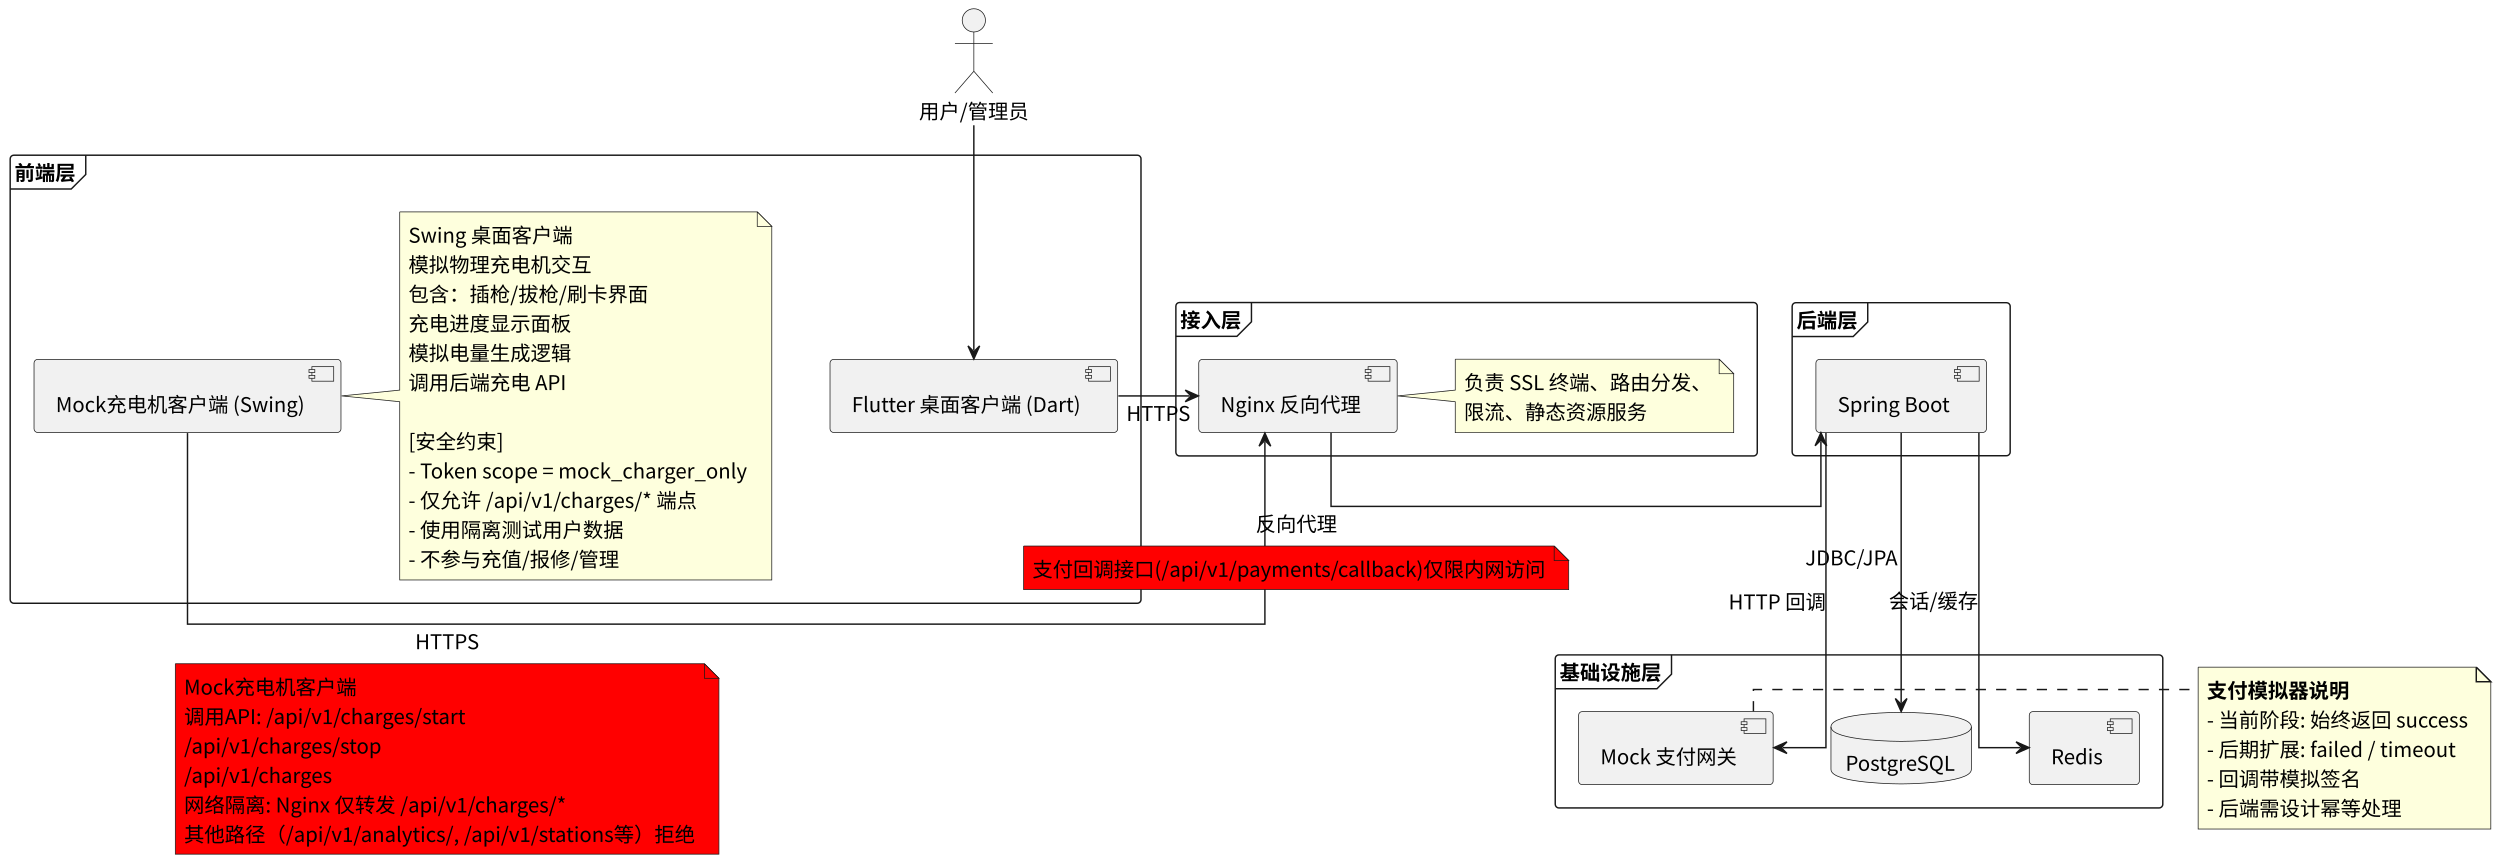
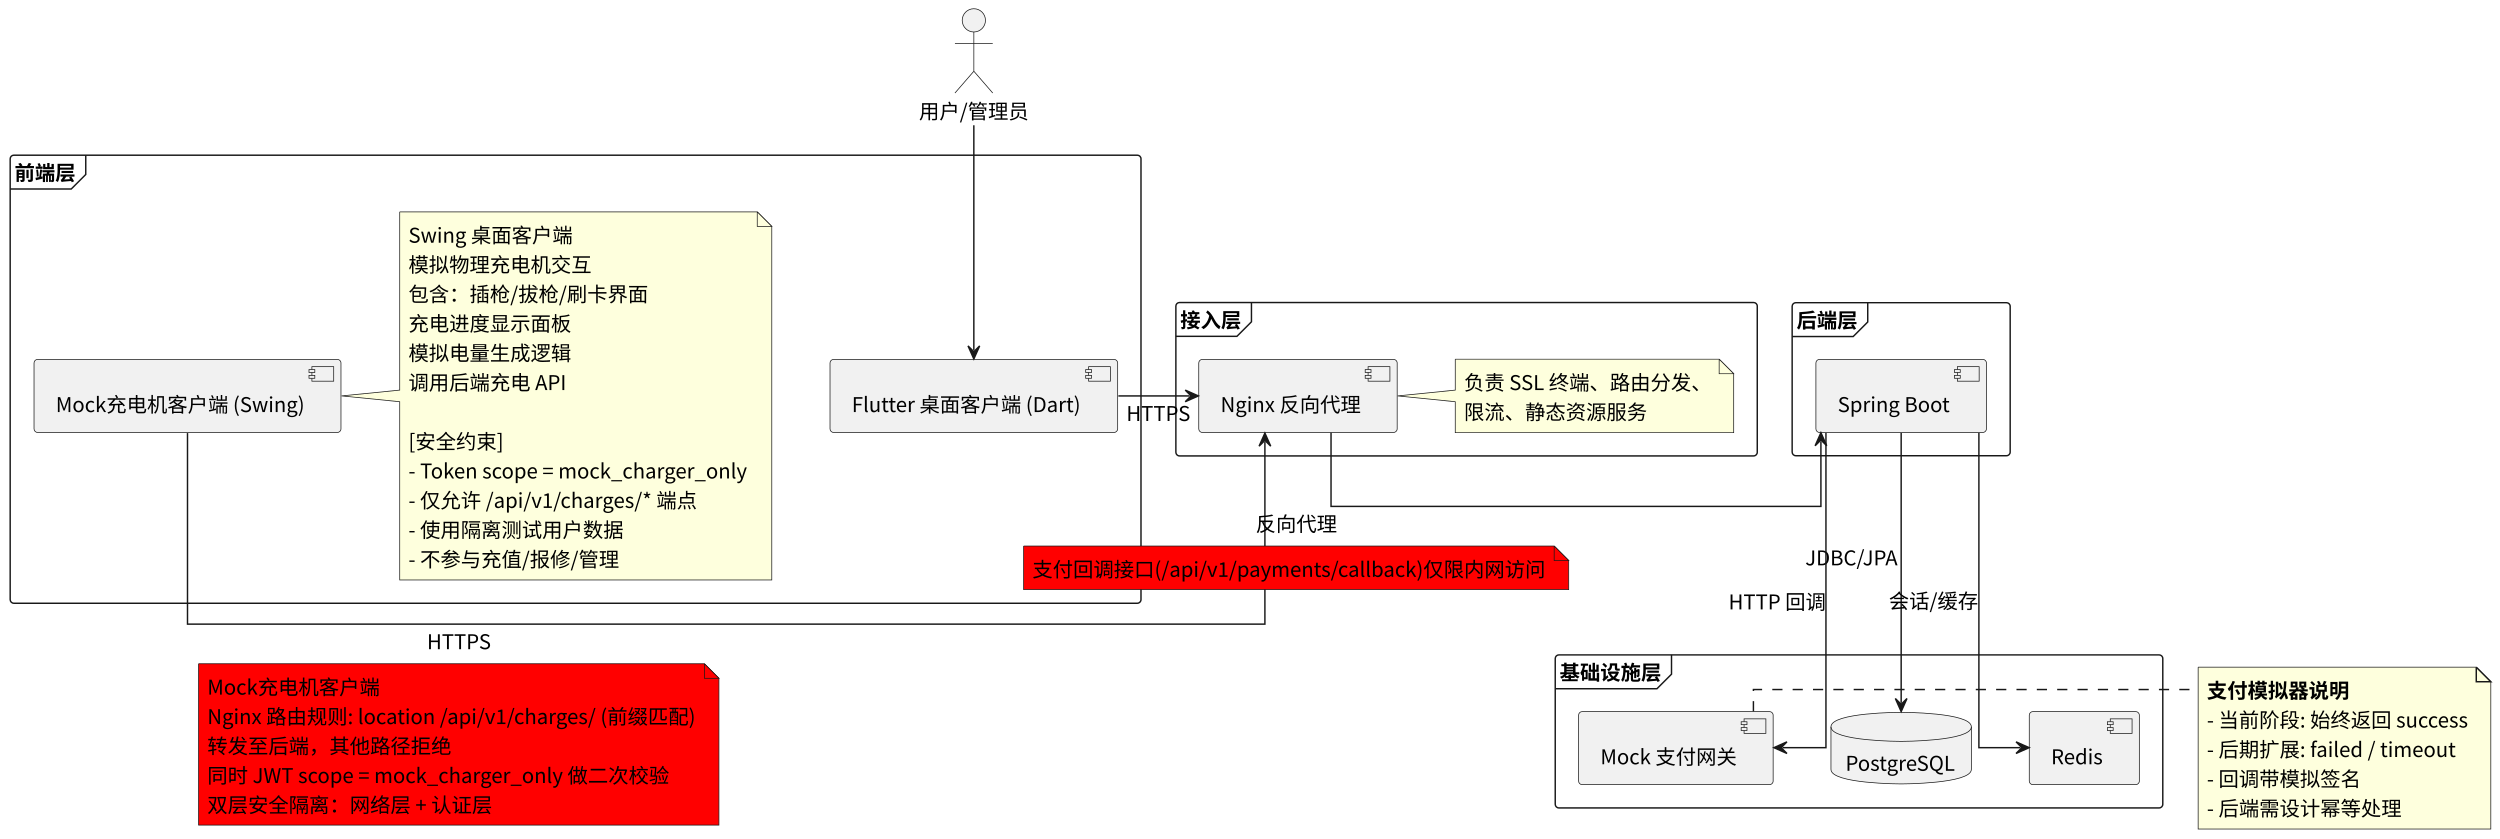
- <svg xmlns="http://www.w3.org/2000/svg" contentStyleType="text/css" data-diagram-type="DESCRIPTION" height="594px" preserveAspectRatio="none" style="width:1720px;height:594px;background:#FFFFFF;" version="1.1" viewBox="0 0 1720 594" width="1720px" zoomAndPan="magnify">
+ <svg xmlns="http://www.w3.org/2000/svg" contentStyleType="text/css" data-diagram-type="DESCRIPTION" height="577px" preserveAspectRatio="none" style="width:1720px;height:577px;background:#FFFFFF;" version="1.1" viewBox="0 0 1720 577" width="1720px" zoomAndPan="magnify">
  <defs />
  <g>
    <g class="cluster" data-entity="..." data-source-line="7" data-uid="ent0003" id="cluster_...">
      <rect fill="none" height="308.26" rx="2.5" ry="2.5" style="stroke:#181818;stroke-width:1;" width="778" x="7" y="106.77" />
      <path d="M59,106.77 L59,120.042 L49,130.042 L7,130.042" fill="none" style="stroke:#181818;stroke-width:1;" />
      <text fill="#000000" font-family="Noto Sans CJK SC" font-size="14" font-weight="bold" lengthAdjust="spacing" textLength="42" x="10" y="124.01">前端层</text>
    </g>
    <g class="cluster" data-entity="..." data-source-line="26" data-uid="ent0009" id="cluster_...">
      <rect fill="none" height="105.54" rx="2.5" ry="2.5" style="stroke:#181818;stroke-width:1;" width="400" x="809" y="208.13" />
      <path d="M861,208.13 L861,221.402 L851,231.402 L809,231.402" fill="none" style="stroke:#181818;stroke-width:1;" />
      <text fill="#000000" font-family="Noto Sans CJK SC" font-size="14" font-weight="bold" lengthAdjust="spacing" textLength="42" x="812" y="225.37">接入层</text>
    </g>
    <g class="cluster" data-entity="..." data-source-line="34" data-uid="ent0014" id="cluster_...">
      <rect fill="none" height="105.27" rx="2.5" ry="2.5" style="stroke:#181818;stroke-width:1;" width="150" x="1233" y="208.26" />
      <path d="M1285,208.26 L1285,221.532 L1275,231.532 L1233,231.532" fill="none" style="stroke:#181818;stroke-width:1;" />
      <text fill="#000000" font-family="Noto Sans CJK SC" font-size="14" font-weight="bold" lengthAdjust="spacing" textLength="42" x="1236" y="225.5">后端层</text>
    </g>
    <g class="cluster" data-entity="....." data-source-line="38" data-uid="ent0016" id="cluster_.....">
      <rect fill="none" height="105.28" rx="2.5" ry="2.5" style="stroke:#181818;stroke-width:1;" width="418" x="1070" y="450.57" />
      <path d="M1150,450.57 L1150,463.842 L1140,473.842 L1070,473.842" fill="none" style="stroke:#181818;stroke-width:1;" />
      <text fill="#000000" font-family="Noto Sans CJK SC" font-size="14" font-weight="bold" lengthAdjust="spacing" textLength="70" x="1073" y="467.81">基础设施层</text>
    </g>
    <g class="entity" data-entity="FE" data-source-line="8" data-uid="ent0004" id="entity_FE">
      <rect fill="#F1F1F1" height="50.272" rx="2.5" ry="2.5" style="stroke:#181818;stroke-width:0.5;" width="197.905" x="571.05" y="247.26" />
      <rect fill="#F1F1F1" height="10" style="stroke:#181818;stroke-width:0.5;" width="15" x="748.955" y="252.26" />
      <rect fill="#F1F1F1" height="2" style="stroke:#181818;stroke-width:0.5;" width="4" x="746.955" y="254.26" />
      <rect fill="#F1F1F1" height="2" style="stroke:#181818;stroke-width:0.5;" width="4" x="746.955" y="258.26" />
      <text fill="#000000" font-family="Noto Sans CJK SC" font-size="14" lengthAdjust="spacing" textLength="157.905" x="586.05" y="283.5">Flutter 桌面客户端 (Dart)</text>
    </g>
    <g class="entity" data-entity="MC" data-source-line="9" data-uid="ent0005" id="entity_MC">
      <rect fill="#F1F1F1" height="50.272" rx="2.5" ry="2.5" style="stroke:#181818;stroke-width:0.5;" width="211.177" x="23.41" y="247.26" />
      <rect fill="#F1F1F1" height="10" style="stroke:#181818;stroke-width:0.5;" width="15" x="214.587" y="252.26" />
      <rect fill="#F1F1F1" height="2" style="stroke:#181818;stroke-width:0.5;" width="4" x="212.587" y="254.26" />
      <rect fill="#F1F1F1" height="2" style="stroke:#181818;stroke-width:0.5;" width="4" x="212.587" y="258.26" />
      <text fill="#000000" font-family="Noto Sans CJK SC" font-size="14" lengthAdjust="spacing" textLength="171.177" x="38.41" y="283.5">Mock充电机客户端 (Swing)</text>
    </g>
    <g class="entity" data-entity="GMN6" data-source-line="11" data-uid="ent0007" id="entity_GMN6">
      <path d="M275.01,145.77 L275.01,268.39 L234.94,272.39 L275.01,276.39 L275.01,399.033 A0,0 0 0 0 275.01,399.033 L530.985,399.033 A0,0 0 0 0 530.985,399.033 L530.985,155.77 L520.985,145.77 L275.01,145.77 A0,0 0 0 0 275.01,145.77" fill="#FEFFDD" style="stroke:#181818;stroke-width:0.5;" />
      <path d="M520.985,145.77 L520.985,155.77 L530.985,155.77 L520.985,145.77" fill="#FEFFDD" style="stroke:#181818;stroke-width:0.5;" />
      <text fill="#000000" font-family="Noto Sans CJK SC" font-size="14" lengthAdjust="spacing" textLength="112.993" x="281.01" y="167.01">Swing 桌面客户端</text>
      <text fill="#000000" font-family="Noto Sans CJK SC" font-size="14" lengthAdjust="spacing" textLength="125.999" x="281.01" y="187.282">模拟物理充电机交互</text>
      <text fill="#000000" font-family="Noto Sans CJK SC" font-size="14" lengthAdjust="spacing" textLength="164.975" x="281.01" y="207.554">包含：插枪/拔枪/刷卡界面</text>
      <text fill="#000000" font-family="Noto Sans CJK SC" font-size="14" lengthAdjust="spacing" textLength="111.999" x="281.01" y="227.826">充电进度显示面板</text>
      <text fill="#000000" font-family="Noto Sans CJK SC" font-size="14" lengthAdjust="spacing" textLength="111.999" x="281.01" y="248.098">模拟电量生成逻辑</text>
      <text fill="#000000" font-family="Noto Sans CJK SC" font-size="14" lengthAdjust="spacing" textLength="108.612" x="281.01" y="268.37">调用后端充电 API</text>
      <text fill="#000000" font-family="Noto Sans CJK SC" font-size="14" lengthAdjust="spacing" textLength="3.136" x="281.01" y="288.641"> </text>
      <text fill="#000000" font-family="Noto Sans CJK SC" font-size="14" lengthAdjust="spacing" textLength="65.464" x="281.01" y="308.913">[安全约束]</text>
      <text fill="#000000" font-family="Noto Sans CJK SC" font-size="14" lengthAdjust="spacing" textLength="234.975" x="281.01" y="329.185">- Token scope = mock_charger_only</text>
      <text fill="#000000" font-family="Noto Sans CJK SC" font-size="14" lengthAdjust="spacing" textLength="199.387" x="281.01" y="349.457">- 仅允许 /api/v1/charges/* 端点</text>
      <text fill="#000000" font-family="Noto Sans CJK SC" font-size="14" lengthAdjust="spacing" textLength="147.993" x="281.01" y="369.729">- 使用隔离测试用户数据</text>
      <text fill="#000000" font-family="Noto Sans CJK SC" font-size="14" lengthAdjust="spacing" textLength="144.969" x="281.01" y="390.001">- 不参与充值/报修/管理</text>
    </g>
    <g class="entity" data-entity="NGX" data-source-line="27" data-uid="ent0010" id="entity_NGX">
      <rect fill="#F1F1F1" height="50.272" rx="2.5" ry="2.5" style="stroke:#181818;stroke-width:0.5;" width="136.516" x="824.74" y="247.26" />
      <rect fill="#F1F1F1" height="10" style="stroke:#181818;stroke-width:0.5;" width="15" x="941.256" y="252.26" />
      <rect fill="#F1F1F1" height="2" style="stroke:#181818;stroke-width:0.5;" width="4" x="939.256" y="254.26" />
      <rect fill="#F1F1F1" height="2" style="stroke:#181818;stroke-width:0.5;" width="4" x="939.256" y="258.26" />
      <text fill="#000000" font-family="Noto Sans CJK SC" font-size="14" lengthAdjust="spacing" textLength="96.516" x="839.74" y="283.5">Nginx 反向代理</text>
    </g>
    <g class="entity" data-entity="GMN11" data-source-line="29" data-uid="ent0012" id="entity_GMN11">
      <path d="M1001.22,247.13 L1001.22,268.39 L961.5,272.39 L1001.22,276.39 L1001.22,297.674 A0,0 0 0 0 1001.22,297.674 L1192.781,297.674 A0,0 0 0 0 1192.781,297.674 L1192.781,257.13 L1182.781,247.13 L1001.22,247.13 A0,0 0 0 0 1001.22,247.13" fill="#FEFFDD" style="stroke:#181818;stroke-width:0.5;" />
      <path d="M1182.781,247.13 L1182.781,257.13 L1192.781,257.13 L1182.781,247.13" fill="#FEFFDD" style="stroke:#181818;stroke-width:0.5;" />
      <text fill="#000000" font-family="Noto Sans CJK SC" font-size="14" lengthAdjust="spacing" textLength="170.561" x="1007.22" y="268.37">负责 SSL 终端、路由分发、</text>
      <text fill="#000000" font-family="Noto Sans CJK SC" font-size="14" lengthAdjust="spacing" textLength="125.999" x="1007.22" y="288.642">限流、静态资源服务</text>
    </g>
    <g class="entity" data-entity="BE" data-source-line="35" data-uid="ent0015" id="entity_BE">
      <rect fill="#F1F1F1" height="50.272" rx="2.5" ry="2.5" style="stroke:#181818;stroke-width:0.5;" width="117.322" x="1249.34" y="247.26" />
      <rect fill="#F1F1F1" height="10" style="stroke:#181818;stroke-width:0.5;" width="15" x="1346.662" y="252.26" />
      <rect fill="#F1F1F1" height="2" style="stroke:#181818;stroke-width:0.5;" width="4" x="1344.662" y="254.26" />
      <rect fill="#F1F1F1" height="2" style="stroke:#181818;stroke-width:0.5;" width="4" x="1344.662" y="258.26" />
      <text fill="#000000" font-family="Noto Sans CJK SC" font-size="14" lengthAdjust="spacing" textLength="77.322" x="1264.34" y="283.5">Spring Boot</text>
    </g>
    <g class="entity" data-entity="DB" data-source-line="39" data-uid="ent0017" id="entity_DB">
      <path d="M1259.7,500.07 C1259.7,490.07 1307.997,490.07 1307.997,490.07 C1307.997,490.07 1356.294,490.07 1356.294,500.07 L1356.294,529.342 C1356.294,539.342 1307.997,539.342 1307.997,539.342 C1307.997,539.342 1259.7,539.342 1259.7,529.342 L1259.7,500.07" fill="#F1F1F1" style="stroke:#181818;stroke-width:0.5;" />
      <path d="M1259.7,500.07 C1259.7,510.07 1307.997,510.07 1307.997,510.07 C1307.997,510.07 1356.294,510.07 1356.294,500.07" fill="none" style="stroke:#181818;stroke-width:0.5;" />
      <text fill="#000000" font-family="Noto Sans CJK SC" font-size="14" lengthAdjust="spacing" textLength="76.594" x="1269.7" y="530.31">PostgreSQL</text>
    </g>
    <g class="entity" data-entity="CACHE" data-source-line="40" data-uid="ent0018" id="entity_CACHE">
      <rect fill="#F1F1F1" height="50.272" rx="2.5" ry="2.5" style="stroke:#181818;stroke-width:0.5;" width="75.728" x="1396.14" y="489.57" />
      <rect fill="#F1F1F1" height="10" style="stroke:#181818;stroke-width:0.5;" width="15" x="1451.868" y="494.57" />
      <rect fill="#F1F1F1" height="2" style="stroke:#181818;stroke-width:0.5;" width="4" x="1449.868" y="496.57" />
      <rect fill="#F1F1F1" height="2" style="stroke:#181818;stroke-width:0.5;" width="4" x="1449.868" y="500.57" />
      <text fill="#000000" font-family="Noto Sans CJK SC" font-size="14" lengthAdjust="spacing" textLength="35.728" x="1411.14" y="525.81">Redis</text>
    </g>
    <g class="entity" data-entity="MOCK" data-source-line="41" data-uid="ent0019" id="entity_MOCK">
      <rect fill="#F1F1F1" height="50.272" rx="2.5" ry="2.5" style="stroke:#181818;stroke-width:0.5;" width="133.856" x="1086.07" y="489.57" />
      <rect fill="#F1F1F1" height="10" style="stroke:#181818;stroke-width:0.5;" width="15" x="1199.926" y="494.57" />
      <rect fill="#F1F1F1" height="2" style="stroke:#181818;stroke-width:0.5;" width="4" x="1197.926" y="496.57" />
      <rect fill="#F1F1F1" height="2" style="stroke:#181818;stroke-width:0.5;" width="4" x="1197.926" y="500.57" />
      <text fill="#000000" font-family="Noto Sans CJK SC" font-size="14" lengthAdjust="spacing" textLength="93.856" x="1101.07" y="525.81">Mock 支付网关</text>
    </g>
    <g class="entity" data-entity="UA" data-source-line="5" data-uid="ent0002" id="entity_UA">
      <ellipse cx="670.004" cy="14" fill="#F1F1F1" rx="8" ry="8" style="stroke:#181818;stroke-width:0.5;" />
      <path d="M670.004,22 L670.004,49 M657.004,30 L683.004,30 M670.004,49 L657.004,64 M670.004,49 L683.004,64" fill="none" style="stroke:#181818;stroke-width:0.5;" />
      <text fill="#000000" font-family="Noto Sans CJK SC" font-size="14" lengthAdjust="spacing" textLength="75.488" x="632.26" y="81.74">用户/管理员</text>
    </g>
    <g class="entity" data-entity="GMN27" data-source-line="57" data-uid="ent0028" id="entity_GMN27">
      <path d="M1512.33,459.03 L1512.33,570.39 L1713.677,570.39 L1713.677,469.03 L1703.677,459.03 L1512.33,459.03" fill="#FEFFDD" style="stroke:#181818;stroke-width:0.5;" />
      <path d="M1703.677,459.03 L1703.677,469.03 L1713.677,469.03 L1703.677,459.03" fill="#FEFFDD" style="stroke:#181818;stroke-width:1;" />
      <text fill="#000000" font-family="Noto Sans CJK SC" font-size="14" font-weight="bold" lengthAdjust="spacing" textLength="98" x="1518.33" y="480.27">支付模拟器说明</text>
      <text fill="#000000" font-family="Noto Sans CJK SC" font-size="14" lengthAdjust="spacing" textLength="180.347" x="1518.33" y="500.542">- 当前阶段: 始终返回 success</text>
      <text fill="#000000" font-family="Noto Sans CJK SC" font-size="14" lengthAdjust="spacing" textLength="171.583" x="1518.33" y="520.814">- 后期扩展: failed / timeout</text>
      <text fill="#000000" font-family="Noto Sans CJK SC" font-size="14" lengthAdjust="spacing" textLength="105.993" x="1518.33" y="541.086">- 回调带模拟签名</text>
      <text fill="#000000" font-family="Noto Sans CJK SC" font-size="14" lengthAdjust="spacing" textLength="133.993" x="1518.33" y="561.358">- 后端需设计幂等处理</text>
    </g>
    <g class="link" data-entity-1="UA" data-entity-2="FE" data-source-line="44" data-uid="lnk20" id="link_UA_FE">
      <path d="M670,86.17 C670,132.8 670,201.93 670,240.98" fill="none" id="UA-to-FE" style="stroke:#181818;stroke-width:1;" />
      <polygon fill="#181818" points="670,246.98,674,237.98,670,241.98,666,237.98,670,246.98" style="stroke:#181818;stroke-width:1;" />
    </g>
    <g class="link" data-entity-1="FE" data-entity-2="NGX" data-source-line="45" data-uid="lnk21" id="link_FE_NGX">
      <path d="M769.43,272.39 C788.02,272.39 801.05,272.39 818.44,272.39" fill="none" id="FE-to-NGX" style="stroke:#181818;stroke-width:1;" />
      <polygon fill="#181818" points="824.44,272.39,815.44,268.39,819.44,272.39,815.44,276.39,824.44,272.39" style="stroke:#181818;stroke-width:1;" />
      <text fill="#000000" font-family="Noto Sans CJK SC" font-size="14" lengthAdjust="spacing" textLength="44.17" x="774.94" y="289.63">HTTPS</text>
    </g>
    <g class="link" data-entity-1="MC" data-entity-2="NGX" data-source-line="47" data-uid="lnk22" id="link_MC_NGX">
      <path d="M129,297.97 C129,342.46 129,429.39 129,429.39 C129,429.39 870.25,429.39 870.25,429.39 C870.25,429.39 870.25,348.46 870.25,303.97" fill="none" id="MC-to-NGX" style="stroke:#181818;stroke-width:1;" />
      <polygon fill="#181818" points="870.25,297.97,866.25,306.97,870.25,302.97,874.25,306.97,870.25,297.97" style="stroke:#181818;stroke-width:1;" />
-       <text fill="#000000" font-family="Noto Sans CJK SC" font-size="14" lengthAdjust="spacing" textLength="44.17" x="285.637" y="446.63">HTTPS</text>
-       <path d="M120.62,456.662 L120.62,587.662 L494.62,587.662 L494.62,466.662 L484.62,456.662 L120.62,456.662" fill="#FF0000" style="stroke:#181818;stroke-width:0.5;" />
+       <text fill="#000000" font-family="Noto Sans CJK SC" font-size="14" lengthAdjust="spacing" textLength="44.17" x="293.783" y="446.63">HTTPS</text>
+       <path d="M136.62,456.662 L136.62,567.662 L494.62,567.662 L494.62,466.662 L484.62,456.662 L136.62,456.662" fill="#FF0000" style="stroke:#181818;stroke-width:0.5;" />
      <path d="M484.62,456.662 L484.62,466.662 L494.62,466.662 L484.62,456.662" fill="#FF0000" style="stroke:#181818;stroke-width:0.5;" />
-       <text fill="#000000" font-family="Noto Sans CJK SC" font-size="14" lengthAdjust="spacing" textLength="118.719" x="126.62" y="477.902">Mock充电机客户端</text>
-       <text fill="#000000" font-family="Noto Sans CJK SC" font-size="14" lengthAdjust="spacing" textLength="195.509" x="126.62" y="498.174">调用API: /api/v1/charges/start</text>
-       <text fill="#000000" font-family="Noto Sans CJK SC" font-size="14" lengthAdjust="spacing" textLength="137.577" x="126.62" y="518.446">/api/v1/charges/stop</text>
-       <text fill="#000000" font-family="Noto Sans CJK SC" font-size="14" lengthAdjust="spacing" textLength="103.096" x="126.62" y="538.718">/api/v1/charges</text>
-       <text fill="#000000" font-family="Noto Sans CJK SC" font-size="14" lengthAdjust="spacing" textLength="263.801" x="126.62" y="558.99">网络隔离: Nginx 仅转发 /api/v1/charges/*</text>
-       <text fill="#000000" font-family="Noto Sans CJK SC" font-size="14" lengthAdjust="spacing" textLength="353.205" x="126.62" y="579.261">其他路径（/api/v1/analytics/, /api/v1/stations等）拒绝</text>
+       <text fill="#000000" font-family="Noto Sans CJK SC" font-size="14" lengthAdjust="spacing" textLength="118.719" x="142.62" y="477.902">Mock充电机客户端</text>
+       <text fill="#000000" font-family="Noto Sans CJK SC" font-size="14" lengthAdjust="spacing" textLength="337.497" x="142.62" y="498.174">Nginx 路由规则: location /api/v1/charges/ (前缀匹配)</text>
+       <text fill="#000000" font-family="Noto Sans CJK SC" font-size="14" lengthAdjust="spacing" textLength="167.999" x="142.62" y="518.446">转发至后端，其他路径拒绝</text>
+       <text fill="#000000" font-family="Noto Sans CJK SC" font-size="14" lengthAdjust="spacing" textLength="318.527" x="142.62" y="538.718">同时 JWT scope = mock_charger_only 做二次校验</text>
+       <text fill="#000000" font-family="Noto Sans CJK SC" font-size="14" lengthAdjust="spacing" textLength="196.041" x="142.62" y="558.99">双层安全隔离：网络层 + 认证层</text>
    </g>
    <g class="link" data-entity-1="NGX" data-entity-2="BE" data-source-line="50" data-uid="lnk23" id="link_NGX_BE">
      <path d="M915.75,297.7 C915.75,319.81 915.75,348.39 915.75,348.39 C915.75,348.39 1252.79,348.39 1252.79,348.39 C1252.79,348.39 1252.79,325.81 1252.79,303.7" fill="none" id="NGX-to-BE" style="stroke:#181818;stroke-width:1;" />
      <polygon fill="#181818" points="1252.79,297.7,1248.79,306.7,1252.79,302.7,1256.79,306.7,1252.79,297.7" style="stroke:#181818;stroke-width:1;" />
      <text fill="#000000" font-family="Noto Sans CJK SC" font-size="14" lengthAdjust="spacing" textLength="56" x="863.876" y="365.63">反向代理</text>
      <path d="M704.27,375.662 L704.27,405.662 L1079.27,405.662 L1079.27,385.662 L1069.27,375.662 L704.27,375.662" fill="#FF0000" style="stroke:#181818;stroke-width:0.5;" />
      <path d="M1069.27,375.662 L1069.27,385.662 L1079.27,385.662 L1069.27,375.662" fill="#FF0000" style="stroke:#181818;stroke-width:0.5;" />
      <text fill="#000000" font-family="Noto Sans CJK SC" font-size="14" lengthAdjust="spacing" textLength="354.212" x="710.27" y="396.902">支付回调接口(/api/v1/payments/callback)仅限内网访问</text>
    </g>
    <g class="link" data-entity-1="BE" data-entity-2="DB" data-source-line="52" data-uid="lnk24" id="link_BE_DB">
      <path d="M1308,297.87 C1308,344.53 1308,437.17 1308,483.58" fill="none" id="BE-to-DB" style="stroke:#181818;stroke-width:1;" />
      <polygon fill="#181818" points="1308,489.58,1312,480.58,1308,484.58,1304,480.58,1308,489.58" style="stroke:#181818;stroke-width:1;" />
      <text fill="#000000" font-family="Noto Sans CJK SC" font-size="14" lengthAdjust="spacing" textLength="65.604" x="1242" y="388.97">JDBC/JPA</text>
    </g>
    <g class="link" data-entity-1="BE" data-entity-2="MOCK" data-source-line="53" data-uid="lnk25" id="link_BE_MOCK">
      <path d="M1256.25,297.84 C1256.25,359.97 1256.25,514.39 1256.25,514.39 C1256.25,514.39 1246.02,514.39 1226.43,514.39" fill="none" id="BE-to-MOCK" style="stroke:#181818;stroke-width:1;" />
      <polygon fill="#181818" points="1220.43,514.39,1229.43,518.39,1225.43,514.39,1229.43,510.39,1220.43,514.39" style="stroke:#181818;stroke-width:1;" />
      <text fill="#000000" font-family="Noto Sans CJK SC" font-size="14" lengthAdjust="spacing" textLength="66.962" x="1189.25" y="419.27">HTTP 回调</text>
    </g>
    <g class="link" data-entity-1="BE" data-entity-2="CACHE" data-source-line="54" data-uid="lnk26" id="link_BE_CACHE">
      <path d="M1361.48,297.84 C1361.48,359.97 1361.48,514.39 1361.48,514.39 C1361.48,514.39 1372.49,514.39 1390.04,514.39" fill="none" id="BE-to-CACHE" style="stroke:#181818;stroke-width:1;" />
      <polygon fill="#181818" points="1396.04,514.39,1387.04,510.39,1391.04,514.39,1387.04,518.39,1396.04,514.39" style="stroke:#181818;stroke-width:1;" />
      <text fill="#000000" font-family="Noto Sans CJK SC" font-size="14" lengthAdjust="spacing" textLength="61.488" x="1299.48" y="418.64">会话/缓存</text>
    </g>
    <g class="link" data-entity-1="MOCK" data-entity-2="GMN27" data-source-line="57" data-uid="lnk29" id="link_MOCK_GMN27">
      <path d="M1206.35,489.4 C1206.35,481.3 1206.35,474.39 1206.35,474.39 C1206.35,474.39 1391.52,474.39 1511.96,474.39" fill="none" id="MOCK-GMN27" style="stroke:#181818;stroke-width:1;stroke-dasharray:7,7;" />
    </g>
  </g>
</svg>
